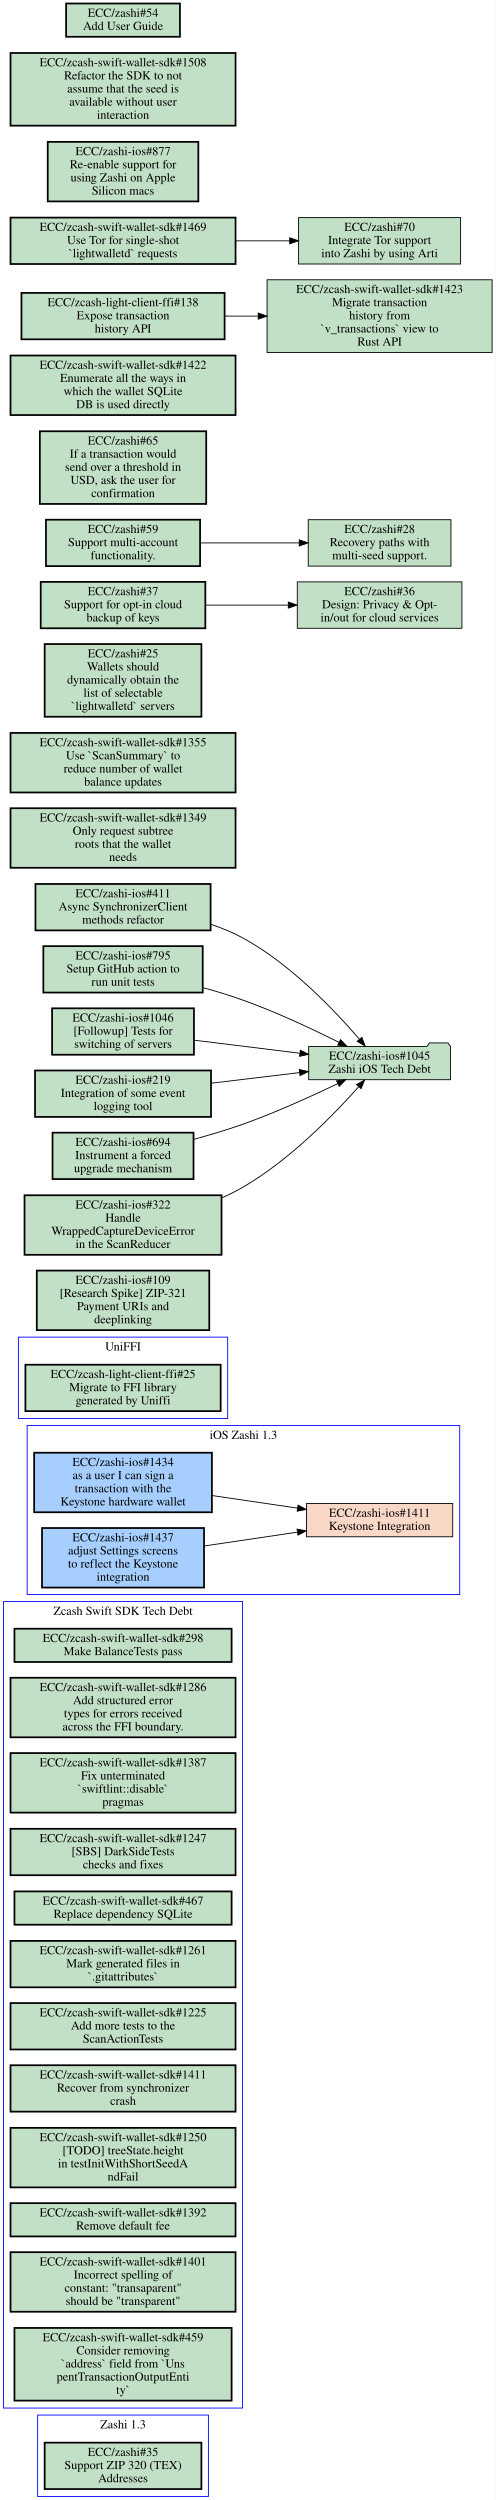
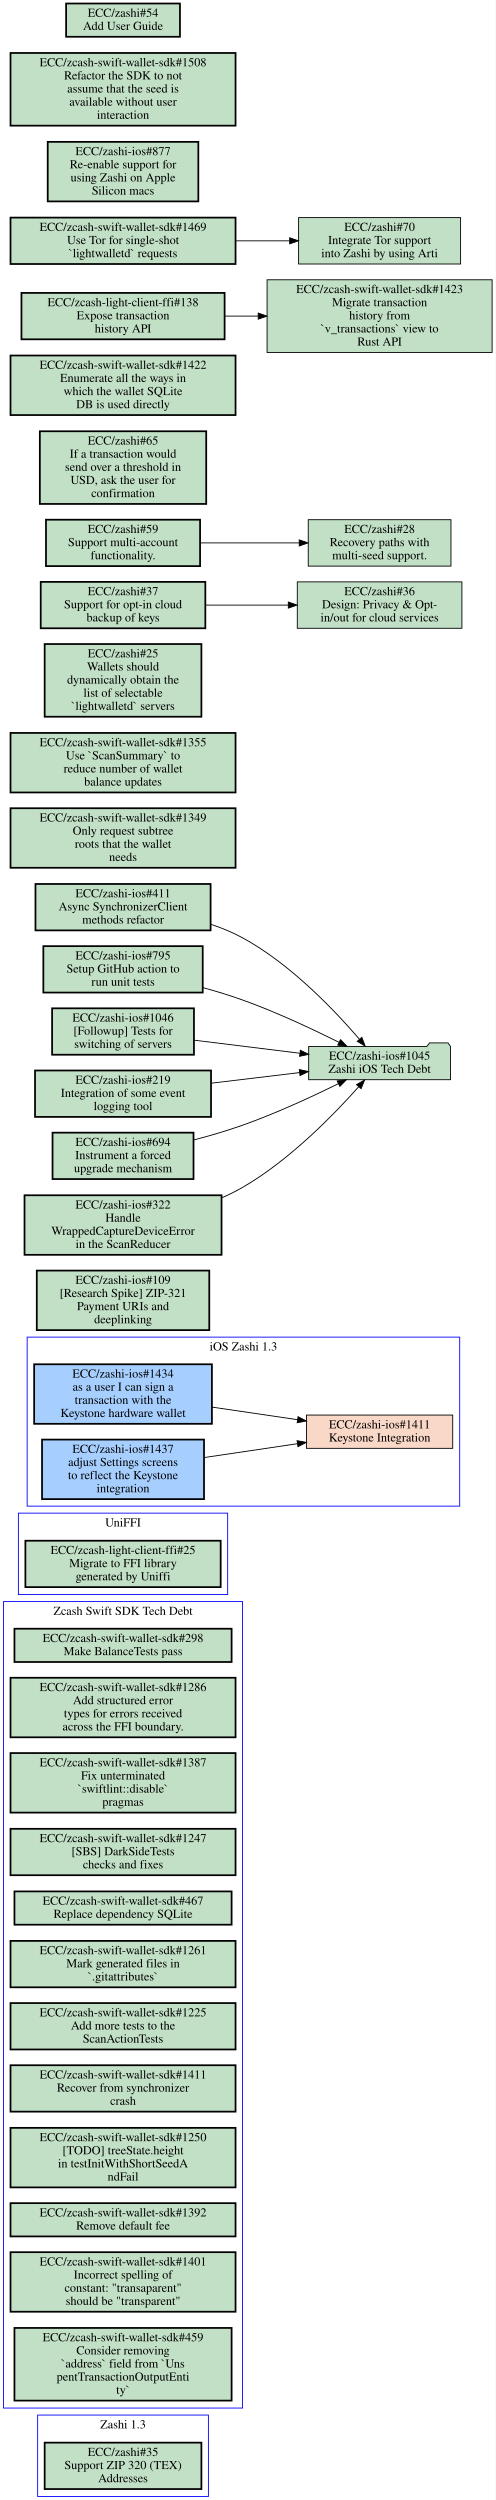
<svg xmlns="http://www.w3.org/2000/svg" xmlns:xlink="http://www.w3.org/1999/xlink" width="566pt" height="2855pt" viewBox="0.00 0.00 566.00 2855.00">
  <g id="graph0" class="graph" transform="scale(1 1) rotate(0) translate(4 2851)">
    <polygon fill="white" stroke="transparent" points="-4,4 -4,-2851 562,-2851 562,4 -4,4" />
    <g id="clust1" class="cluster">
-       <polygon fill="none" stroke="blue" points="27,-1030 27,-1223 521,-1223 521,-1030 27,-1030" />
-       <text text-anchor="middle" x="274" y="-1207.8" font-family="Times,serif" font-size="14.00">iOS Zashi 1.3</text>
+       <polygon fill="none" stroke="blue" points="39,0 39,-93 234,-93 234,0 39,0" />
+       <text text-anchor="middle" x="136.5" y="-77.8" font-family="Times,serif" font-size="14.00">Zashi 1.3</text>
    </g>
    <g id="clust2" class="cluster">
      <polygon fill="none" stroke="blue" points="0,-101 0,-1022 273,-1022 273,-101 0,-101" />
      <text text-anchor="middle" x="136.5" y="-1006.8" font-family="Times,serif" font-size="14.00">Zcash Swift SDK Tech Debt</text>
    </g>
    <g id="clust3" class="cluster">
-       <polygon fill="none" stroke="blue" points="17,-1231 17,-1324 256,-1324 256,-1231 17,-1231" />
-       <text text-anchor="middle" x="136.5" y="-1308.8" font-family="Times,serif" font-size="14.00">UniFFI</text>
+       <polygon fill="none" stroke="blue" points="27,-1131 27,-1324 521,-1324 521,-1131 27,-1131" />
+       <text text-anchor="middle" x="274" y="-1308.8" font-family="Times,serif" font-size="14.00">iOS Zashi 1.3</text>
    </g>
    <g id="clust4" class="cluster">
-       <polygon fill="none" stroke="blue" points="39,0 39,-93 234,-93 234,0 39,0" />
-       <text text-anchor="middle" x="136.5" y="-77.8" font-family="Times,serif" font-size="14.00">Zashi 1.3</text>
-     </g>
-     <g id="node1" class="node closed">
+       <polygon fill="none" stroke="blue" points="17,-1030 17,-1123 256,-1123 256,-1030 17,-1030" />
+       <text text-anchor="middle" x="136.5" y="-1107.8" font-family="Times,serif" font-size="14.00">UniFFI</text>
+     </g>
+     <g id="node1" class="node open">
      <g id="a_node1">
-         <a xlink:href="https://github.com/Electric-Coin-Company/zashi-ios/issues/1411" xlink:title="ECC/zashi-ios#1411&#10;Keystone Integration" target="_blank">
-           <polygon fill="#fad8c7" stroke="black" points="513,-1134 346,-1134 346,-1096 513,-1096 513,-1134" />
-           <text text-anchor="middle" x="429.5" y="-1118.8" font-family="Times,serif" font-size="14.00">ECC/zashi-ios#1411</text>
-           <text text-anchor="middle" x="429.5" y="-1103.8" font-family="Times,serif" font-size="14.00">Keystone Integration</text>
-         </a>
-       </g>
-     </g>
-     <g id="node2" class="node committed">
+         <a xlink:href="https://github.com/Electric-Coin-Company/zashi/issues/35" xlink:title="ECC/zashi#35&#10;Support ZIP 320 (TEX)&#10;Addresses" target="_blank">
+           <polygon fill="#c2e0c6" stroke="black" stroke-width="2" points="226,-61.5 47,-61.5 47,-8.5 226,-8.5 226,-61.5" />
+           <text text-anchor="middle" x="136.5" y="-46.3" font-family="Times,serif" font-size="14.00">ECC/zashi#35</text>
+           <text text-anchor="middle" x="136.5" y="-31.3" font-family="Times,serif" font-size="14.00">Support ZIP 320 (TEX)</text>
+           <text text-anchor="middle" x="136.5" y="-16.3" font-family="Times,serif" font-size="14.00">Addresses</text>
+         </a>
+       </g>
+     </g>
+     <g id="node2" class="node open">
      <g id="a_node2">
-         <a xlink:href="https://github.com/Electric-Coin-Company/zashi-ios/issues/1434" xlink:title="ECC/zashi-ios#1434&#10;as a user I can sign a&#10;transaction with the&#10;Keystone hardware wallet" target="_blank">
-           <polygon fill="#a6cfff" stroke="black" stroke-width="2" points="238,-1192 35,-1192 35,-1124 238,-1124 238,-1192" />
-           <text text-anchor="middle" x="136.5" y="-1176.8" font-family="Times,serif" font-size="14.00">ECC/zashi-ios#1434</text>
-           <text text-anchor="middle" x="136.5" y="-1161.8" font-family="Times,serif" font-size="14.00">as a user I can sign a</text>
-           <text text-anchor="middle" x="136.5" y="-1146.8" font-family="Times,serif" font-size="14.00">transaction with the</text>
-           <text text-anchor="middle" x="136.5" y="-1131.8" font-family="Times,serif" font-size="14.00">Keystone hardware wallet</text>
-         </a>
-       </g>
-     </g>
-     <g id="edge1" class="edge">
-       <path fill="none" stroke="black" d="M238.05,-1143.1C269.78,-1138.5 304.66,-1133.3 335.81,-1128.7" />
-       <polygon fill="black" stroke="black" points="336.41,-1132.15 345.78,-1127.2 335.37,-1125.23 336.41,-1132.15" />
-     </g>
-     <g id="node3" class="node committed">
-       <g id="a_node3">
-         <a xlink:href="https://github.com/Electric-Coin-Company/zashi-ios/issues/1437" xlink:title="ECC/zashi-ios#1437&#10;adjust Settings screens&#10;to reflect the Keystone&#10;integration" target="_blank">
-           <polygon fill="#a6cfff" stroke="black" stroke-width="2" points="229,-1106 44,-1106 44,-1038 229,-1038 229,-1106" />
-           <text text-anchor="middle" x="136.5" y="-1090.8" font-family="Times,serif" font-size="14.00">ECC/zashi-ios#1437</text>
-           <text text-anchor="middle" x="136.5" y="-1075.8" font-family="Times,serif" font-size="14.00">adjust Settings screens</text>
-           <text text-anchor="middle" x="136.5" y="-1060.8" font-family="Times,serif" font-size="14.00">to reflect the Keystone</text>
-           <text text-anchor="middle" x="136.5" y="-1045.8" font-family="Times,serif" font-size="14.00">integration</text>
-         </a>
-       </g>
-     </g>
-     <g id="edge2" class="edge">
-       <path fill="none" stroke="black" d="M229.17,-1085.5C263.14,-1090.6 301.66,-1096.3 335.72,-1101.3" />
-       <polygon fill="black" stroke="black" points="335.26,-1104.77 345.67,-1102.8 336.3,-1097.85 335.26,-1104.77" />
-     </g>
-     <g id="node4" class="node open">
-       <g id="a_node4">
        <a xlink:href="https://github.com/Electric-Coin-Company/zcash-swift-wallet-sdk/issues/298" xlink:title="ECC/zcash-swift-wallet-sdk#298&#10;Make BalanceTests pass" target="_blank">
          <polygon fill="#c2e0c6" stroke="black" stroke-width="2" points="260.5,-991 12.5,-991 12.5,-953 260.5,-953 260.5,-991" />
          <text text-anchor="middle" x="136.5" y="-975.8" font-family="Times,serif" font-size="14.00">ECC/zcash-swift-wallet-sdk#298</text>
          <text text-anchor="middle" x="136.5" y="-960.8" font-family="Times,serif" font-size="14.00">Make BalanceTests pass</text>
        </a>
      </g>
    </g>
-     <g id="node5" class="node open">
-       <g id="a_node5">
+     <g id="node3" class="node open">
+       <g id="a_node3">
        <a xlink:href="https://github.com/Electric-Coin-Company/zcash-swift-wallet-sdk/issues/1286" xlink:title="ECC/zcash-swift-wallet-sdk#1286&#10;Add structured error&#10;types for errors received&#10;across the FFI boundary." target="_blank">
          <polygon fill="#c2e0c6" stroke="black" stroke-width="2" points="265,-935 8,-935 8,-867 265,-867 265,-935" />
          <text text-anchor="middle" x="136.5" y="-919.8" font-family="Times,serif" font-size="14.00">ECC/zcash-swift-wallet-sdk#1286</text>
          <text text-anchor="middle" x="136.5" y="-904.8" font-family="Times,serif" font-size="14.00">Add structured error</text>
          <text text-anchor="middle" x="136.5" y="-889.8" font-family="Times,serif" font-size="14.00">types for errors received</text>
          <text text-anchor="middle" x="136.5" y="-874.8" font-family="Times,serif" font-size="14.00">across the FFI boundary.</text>
        </a>
      </g>
    </g>
-     <g id="node6" class="node open">
-       <g id="a_node6">
+     <g id="node4" class="node open">
+       <g id="a_node4">
        <a xlink:href="https://github.com/Electric-Coin-Company/zcash-swift-wallet-sdk/issues/1387" xlink:title="ECC/zcash-swift-wallet-sdk#1387&#10;Fix unterminated&#10;`swiftlint::disable`&#10;pragmas" target="_blank">
          <polygon fill="#c2e0c6" stroke="black" stroke-width="2" points="265,-849 8,-849 8,-781 265,-781 265,-849" />
          <text text-anchor="middle" x="136.5" y="-833.8" font-family="Times,serif" font-size="14.00">ECC/zcash-swift-wallet-sdk#1387</text>
          <text text-anchor="middle" x="136.5" y="-818.8" font-family="Times,serif" font-size="14.00">Fix unterminated</text>
          <text text-anchor="middle" x="136.5" y="-803.8" font-family="Times,serif" font-size="14.00">`swiftlint::disable`</text>
          <text text-anchor="middle" x="136.5" y="-788.8" font-family="Times,serif" font-size="14.00">pragmas</text>
        </a>
      </g>
    </g>
-     <g id="node7" class="node open">
-       <g id="a_node7">
+     <g id="node5" class="node open">
+       <g id="a_node5">
        <a xlink:href="https://github.com/Electric-Coin-Company/zcash-swift-wallet-sdk/issues/1247" xlink:title="ECC/zcash-swift-wallet-sdk#1247&#10;[SBS] DarkSideTests&#10;checks and fixes" target="_blank">
          <polygon fill="#c2e0c6" stroke="black" stroke-width="2" points="265,-762.5 8,-762.5 8,-709.5 265,-709.5 265,-762.5" />
          <text text-anchor="middle" x="136.5" y="-747.3" font-family="Times,serif" font-size="14.00">ECC/zcash-swift-wallet-sdk#1247</text>
          <text text-anchor="middle" x="136.5" y="-732.3" font-family="Times,serif" font-size="14.00">[SBS] DarkSideTests</text>
          <text text-anchor="middle" x="136.5" y="-717.3" font-family="Times,serif" font-size="14.00">checks and fixes</text>
        </a>
      </g>
    </g>
-     <g id="node8" class="node open">
-       <g id="a_node8">
+     <g id="node6" class="node open">
+       <g id="a_node6">
        <a xlink:href="https://github.com/Electric-Coin-Company/zcash-swift-wallet-sdk/issues/467" xlink:title="ECC/zcash-swift-wallet-sdk#467&#10;Replace dependency SQLite" target="_blank">
          <polygon fill="#c2e0c6" stroke="black" stroke-width="2" points="260.5,-691 12.5,-691 12.5,-653 260.5,-653 260.5,-691" />
          <text text-anchor="middle" x="136.5" y="-675.8" font-family="Times,serif" font-size="14.00">ECC/zcash-swift-wallet-sdk#467</text>
          <text text-anchor="middle" x="136.5" y="-660.8" font-family="Times,serif" font-size="14.00">Replace dependency SQLite</text>
        </a>
      </g>
    </g>
-     <g id="node9" class="node open">
-       <g id="a_node9">
+     <g id="node7" class="node open">
+       <g id="a_node7">
        <a xlink:href="https://github.com/Electric-Coin-Company/zcash-swift-wallet-sdk/issues/1261" xlink:title="ECC/zcash-swift-wallet-sdk#1261&#10;Mark generated files in&#10;`.gitattributes`" target="_blank">
          <polygon fill="#c2e0c6" stroke="black" stroke-width="2" points="265,-634.5 8,-634.5 8,-581.5 265,-581.5 265,-634.5" />
          <text text-anchor="middle" x="136.5" y="-619.3" font-family="Times,serif" font-size="14.00">ECC/zcash-swift-wallet-sdk#1261</text>
          <text text-anchor="middle" x="136.5" y="-604.3" font-family="Times,serif" font-size="14.00">Mark generated files in</text>
          <text text-anchor="middle" x="136.5" y="-589.3" font-family="Times,serif" font-size="14.00">`.gitattributes`</text>
        </a>
      </g>
    </g>
-     <g id="node10" class="node open">
-       <g id="a_node10">
+     <g id="node8" class="node open">
+       <g id="a_node8">
        <a xlink:href="https://github.com/Electric-Coin-Company/zcash-swift-wallet-sdk/issues/1225" xlink:title="ECC/zcash-swift-wallet-sdk#1225&#10;Add more tests to the&#10;ScanActionTests" target="_blank">
          <polygon fill="#c2e0c6" stroke="black" stroke-width="2" points="265,-563.5 8,-563.5 8,-510.5 265,-510.5 265,-563.5" />
          <text text-anchor="middle" x="136.5" y="-548.3" font-family="Times,serif" font-size="14.00">ECC/zcash-swift-wallet-sdk#1225</text>
          <text text-anchor="middle" x="136.5" y="-533.3" font-family="Times,serif" font-size="14.00">Add more tests to the</text>
          <text text-anchor="middle" x="136.5" y="-518.3" font-family="Times,serif" font-size="14.00">ScanActionTests</text>
        </a>
      </g>
    </g>
-     <g id="node11" class="node open">
-       <g id="a_node11">
+     <g id="node9" class="node open">
+       <g id="a_node9">
        <a xlink:href="https://github.com/Electric-Coin-Company/zcash-swift-wallet-sdk/issues/1411" xlink:title="ECC/zcash-swift-wallet-sdk#1411&#10;Recover from synchronizer&#10;crash" target="_blank">
          <polygon fill="#c2e0c6" stroke="black" stroke-width="2" points="265,-492.5 8,-492.5 8,-439.5 265,-439.5 265,-492.5" />
          <text text-anchor="middle" x="136.5" y="-477.3" font-family="Times,serif" font-size="14.00">ECC/zcash-swift-wallet-sdk#1411</text>
          <text text-anchor="middle" x="136.5" y="-462.3" font-family="Times,serif" font-size="14.00">Recover from synchronizer</text>
          <text text-anchor="middle" x="136.5" y="-447.3" font-family="Times,serif" font-size="14.00">crash</text>
        </a>
      </g>
    </g>
-     <g id="node12" class="node open">
-       <g id="a_node12">
+     <g id="node10" class="node open">
+       <g id="a_node10">
        <a xlink:href="https://github.com/Electric-Coin-Company/zcash-swift-wallet-sdk/issues/1250" xlink:title="ECC/zcash-swift-wallet-sdk#1250&#10;[TODO] treeState.height&#10;in testInitWithShortSeedA&#10;ndFail" target="_blank">
          <polygon fill="#c2e0c6" stroke="black" stroke-width="2" points="265,-421 8,-421 8,-353 265,-353 265,-421" />
          <text text-anchor="middle" x="136.5" y="-405.8" font-family="Times,serif" font-size="14.00">ECC/zcash-swift-wallet-sdk#1250</text>
          <text text-anchor="middle" x="136.5" y="-390.8" font-family="Times,serif" font-size="14.00">[TODO] treeState.height</text>
          <text text-anchor="middle" x="136.5" y="-375.8" font-family="Times,serif" font-size="14.00">in testInitWithShortSeedA</text>
          <text text-anchor="middle" x="136.5" y="-360.8" font-family="Times,serif" font-size="14.00">ndFail</text>
        </a>
      </g>
    </g>
-     <g id="node13" class="node open">
-       <g id="a_node13">
+     <g id="node11" class="node open">
+       <g id="a_node11">
        <a xlink:href="https://github.com/Electric-Coin-Company/zcash-swift-wallet-sdk/issues/1392" xlink:title="ECC/zcash-swift-wallet-sdk#1392&#10;Remove default fee" target="_blank">
          <polygon fill="#c2e0c6" stroke="black" stroke-width="2" points="265,-335 8,-335 8,-297 265,-297 265,-335" />
          <text text-anchor="middle" x="136.5" y="-319.8" font-family="Times,serif" font-size="14.00">ECC/zcash-swift-wallet-sdk#1392</text>
          <text text-anchor="middle" x="136.5" y="-304.8" font-family="Times,serif" font-size="14.00">Remove default fee</text>
        </a>
      </g>
    </g>
-     <g id="node14" class="node open">
-       <g id="a_node14">
+     <g id="node12" class="node open">
+       <g id="a_node12">
        <a xlink:href="https://github.com/Electric-Coin-Company/zcash-swift-wallet-sdk/issues/1401" xlink:title="ECC/zcash-swift-wallet-sdk#1401&#10;Incorrect spelling of&#10;constant: &quot;transaparent&quot;&#10;should be &quot;transparent&quot;" target="_blank">
          <polygon fill="#c2e0c6" stroke="black" stroke-width="2" points="265,-279 8,-279 8,-211 265,-211 265,-279" />
          <text text-anchor="middle" x="136.5" y="-263.8" font-family="Times,serif" font-size="14.00">ECC/zcash-swift-wallet-sdk#1401</text>
          <text text-anchor="middle" x="136.5" y="-248.8" font-family="Times,serif" font-size="14.00">Incorrect spelling of</text>
          <text text-anchor="middle" x="136.5" y="-233.8" font-family="Times,serif" font-size="14.00">constant: "transaparent"</text>
          <text text-anchor="middle" x="136.5" y="-218.8" font-family="Times,serif" font-size="14.00">should be "transparent"</text>
        </a>
      </g>
    </g>
-     <g id="node15" class="node open">
-       <g id="a_node15">
+     <g id="node13" class="node open">
+       <g id="a_node13">
        <a xlink:href="https://github.com/Electric-Coin-Company/zcash-swift-wallet-sdk/issues/459" xlink:title="ECC/zcash-swift-wallet-sdk#459&#10;Consider removing&#10;`address` field from `Uns&#10;pentTransactionOutputEnti&#10;ty`" target="_blank">
          <polygon fill="#c2e0c6" stroke="black" stroke-width="2" points="260.5,-192.5 12.5,-192.5 12.5,-109.5 260.5,-109.5 260.5,-192.5" />
          <text text-anchor="middle" x="136.5" y="-177.3" font-family="Times,serif" font-size="14.00">ECC/zcash-swift-wallet-sdk#459</text>
          <text text-anchor="middle" x="136.5" y="-162.3" font-family="Times,serif" font-size="14.00">Consider removing</text>
          <text text-anchor="middle" x="136.5" y="-147.3" font-family="Times,serif" font-size="14.00">`address` field from `Uns</text>
          <text text-anchor="middle" x="136.5" y="-132.3" font-family="Times,serif" font-size="14.00">pentTransactionOutputEnti</text>
          <text text-anchor="middle" x="136.5" y="-117.3" font-family="Times,serif" font-size="14.00">ty`</text>
        </a>
      </g>
    </g>
-     <g id="node16" class="node open">
+     <g id="node14" class="node closed">
+       <g id="a_node14">
+         <a xlink:href="https://github.com/Electric-Coin-Company/zashi-ios/issues/1411" xlink:title="ECC/zashi-ios#1411&#10;Keystone Integration" target="_blank">
+           <polygon fill="#fad8c7" stroke="black" points="513,-1235 346,-1235 346,-1197 513,-1197 513,-1235" />
+           <text text-anchor="middle" x="429.5" y="-1219.8" font-family="Times,serif" font-size="14.00">ECC/zashi-ios#1411</text>
+           <text text-anchor="middle" x="429.5" y="-1204.8" font-family="Times,serif" font-size="14.00">Keystone Integration</text>
+         </a>
+       </g>
+     </g>
+     <g id="node15" class="node committed">
+       <g id="a_node15">
+         <a xlink:href="https://github.com/Electric-Coin-Company/zashi-ios/issues/1434" xlink:title="ECC/zashi-ios#1434&#10;as a user I can sign a&#10;transaction with the&#10;Keystone hardware wallet" target="_blank">
+           <polygon fill="#a6cfff" stroke="black" stroke-width="2" points="238,-1293 35,-1293 35,-1225 238,-1225 238,-1293" />
+           <text text-anchor="middle" x="136.5" y="-1277.8" font-family="Times,serif" font-size="14.00">ECC/zashi-ios#1434</text>
+           <text text-anchor="middle" x="136.5" y="-1262.8" font-family="Times,serif" font-size="14.00">as a user I can sign a</text>
+           <text text-anchor="middle" x="136.5" y="-1247.8" font-family="Times,serif" font-size="14.00">transaction with the</text>
+           <text text-anchor="middle" x="136.5" y="-1232.8" font-family="Times,serif" font-size="14.00">Keystone hardware wallet</text>
+         </a>
+       </g>
+     </g>
+     <g id="edge1" class="edge">
+       <path fill="none" stroke="black" d="M238.05,-1244.1C269.78,-1239.5 304.66,-1234.3 335.81,-1229.7" />
+       <polygon fill="black" stroke="black" points="336.41,-1233.15 345.78,-1228.2 335.37,-1226.23 336.41,-1233.15" />
+     </g>
+     <g id="node16" class="node committed">
      <g id="a_node16">
-         <a xlink:href="https://github.com/Electric-Coin-Company/zcash-light-client-ffi/issues/25" xlink:title="ECC/zcash-light-client-ffi#25&#10;Migrate to FFI library&#10;generated by Uniffi" target="_blank">
-           <polygon fill="#c2e0c6" stroke="black" stroke-width="2" points="248,-1292.5 25,-1292.5 25,-1239.5 248,-1239.5 248,-1292.5" />
-           <text text-anchor="middle" x="136.5" y="-1277.3" font-family="Times,serif" font-size="14.00">ECC/zcash-light-client-ffi#25</text>
-           <text text-anchor="middle" x="136.5" y="-1262.3" font-family="Times,serif" font-size="14.00">Migrate to FFI library</text>
-           <text text-anchor="middle" x="136.5" y="-1247.3" font-family="Times,serif" font-size="14.00">generated by Uniffi</text>
-         </a>
-       </g>
+         <a xlink:href="https://github.com/Electric-Coin-Company/zashi-ios/issues/1437" xlink:title="ECC/zashi-ios#1437&#10;adjust Settings screens&#10;to reflect the Keystone&#10;integration" target="_blank">
+           <polygon fill="#a6cfff" stroke="black" stroke-width="2" points="229,-1207 44,-1207 44,-1139 229,-1139 229,-1207" />
+           <text text-anchor="middle" x="136.5" y="-1191.8" font-family="Times,serif" font-size="14.00">ECC/zashi-ios#1437</text>
+           <text text-anchor="middle" x="136.5" y="-1176.8" font-family="Times,serif" font-size="14.00">adjust Settings screens</text>
+           <text text-anchor="middle" x="136.5" y="-1161.8" font-family="Times,serif" font-size="14.00">to reflect the Keystone</text>
+           <text text-anchor="middle" x="136.5" y="-1146.8" font-family="Times,serif" font-size="14.00">integration</text>
+         </a>
+       </g>
+     </g>
+     <g id="edge2" class="edge">
+       <path fill="none" stroke="black" d="M229.17,-1186.5C263.14,-1191.6 301.66,-1197.3 335.72,-1202.3" />
+       <polygon fill="black" stroke="black" points="335.26,-1205.77 345.67,-1203.8 336.3,-1198.85 335.26,-1205.77" />
    </g>
    <g id="node17" class="node open">
      <g id="a_node17">
-         <a xlink:href="https://github.com/Electric-Coin-Company/zashi/issues/35" xlink:title="ECC/zashi#35&#10;Support ZIP 320 (TEX)&#10;Addresses" target="_blank">
-           <polygon fill="#c2e0c6" stroke="black" stroke-width="2" points="226,-61.5 47,-61.5 47,-8.5 226,-8.5 226,-61.5" />
-           <text text-anchor="middle" x="136.5" y="-46.3" font-family="Times,serif" font-size="14.00">ECC/zashi#35</text>
-           <text text-anchor="middle" x="136.5" y="-31.3" font-family="Times,serif" font-size="14.00">Support ZIP 320 (TEX)</text>
-           <text text-anchor="middle" x="136.5" y="-16.3" font-family="Times,serif" font-size="14.00">Addresses</text>
+         <a xlink:href="https://github.com/Electric-Coin-Company/zcash-light-client-ffi/issues/25" xlink:title="ECC/zcash-light-client-ffi#25&#10;Migrate to FFI library&#10;generated by Uniffi" target="_blank">
+           <polygon fill="#c2e0c6" stroke="black" stroke-width="2" points="248,-1091.5 25,-1091.5 25,-1038.5 248,-1038.5 248,-1091.5" />
+           <text text-anchor="middle" x="136.5" y="-1076.3" font-family="Times,serif" font-size="14.00">ECC/zcash-light-client-ffi#25</text>
+           <text text-anchor="middle" x="136.5" y="-1061.3" font-family="Times,serif" font-size="14.00">Migrate to FFI library</text>
+           <text text-anchor="middle" x="136.5" y="-1046.3" font-family="Times,serif" font-size="14.00">generated by Uniffi</text>
        </a>
      </g>
    </g>
    <g id="node18" class="node open">
      <g id="a_node18">
        <a xlink:href="https://github.com/Electric-Coin-Company/zashi-ios/issues/109" xlink:title="ECC/zashi-ios#109&#10;[Research Spike] ZIP-321&#10;Payment URIs and&#10;deeplinking" target="_blank">
          <polygon fill="#c2e0c6" stroke="black" stroke-width="2" points="235,-1400 38,-1400 38,-1332 235,-1332 235,-1400" />
          <text text-anchor="middle" x="136.5" y="-1384.8" font-family="Times,serif" font-size="14.00">ECC/zashi-ios#109</text>
          <text text-anchor="middle" x="136.5" y="-1369.8" font-family="Times,serif" font-size="14.00">[Research Spike] ZIP-321</text>
          <text text-anchor="middle" x="136.5" y="-1354.8" font-family="Times,serif" font-size="14.00">Payment URIs and</text>
          <text text-anchor="middle" x="136.5" y="-1339.8" font-family="Times,serif" font-size="14.00">deeplinking</text>
        </a>
      </g>
    </g>
    <g id="node19" class="node open">
      <g id="a_node19">
        <a xlink:href="https://github.com/Electric-Coin-Company/zashi-ios/issues/411" xlink:title="ECC/zashi-ios#411&#10;Async SynchronizerClient&#10;methods refactor" target="_blank">
          <polygon fill="#c2e0c6" stroke="black" stroke-width="2" points="236.5,-1841.5 36.5,-1841.5 36.5,-1788.5 236.5,-1788.5 236.5,-1841.5" />
          <text text-anchor="middle" x="136.5" y="-1826.3" font-family="Times,serif" font-size="14.00">ECC/zashi-ios#411</text>
          <text text-anchor="middle" x="136.5" y="-1811.3" font-family="Times,serif" font-size="14.00">Async SynchronizerClient</text>
          <text text-anchor="middle" x="136.5" y="-1796.3" font-family="Times,serif" font-size="14.00">methods refactor</text>
        </a>
      </g>
    </g>
    <g id="node20" class="node open">
      <g id="a_node20">
        <a xlink:href="https://github.com/Electric-Coin-Company/zashi-ios/issues/1045" xlink:title="ECC/zashi-ios#1045&#10;Zashi iOS Tech Debt" target="_blank">
          <polygon fill="#c2e0c6" stroke="black" points="510.5,-1656 507.5,-1660 486.5,-1660 483.5,-1656 348.5,-1656 348.5,-1618 510.5,-1618 510.5,-1656" />
          <text text-anchor="middle" x="429.5" y="-1640.8" font-family="Times,serif" font-size="14.00">ECC/zashi-ios#1045</text>
          <text text-anchor="middle" x="429.5" y="-1625.8" font-family="Times,serif" font-size="14.00">Zashi iOS Tech Debt</text>
        </a>
      </g>
    </g>
    <g id="edge3" class="edge">
      <path fill="none" stroke="black" d="M236.64,-1795.5C249.25,-1791.3 261.69,-1786.2 273,-1780 327.95,-1750.1 378.7,-1696.6 406.46,-1664.2" />
      <polygon fill="black" stroke="black" points="409.26,-1666.31 413.01,-1656.4 403.9,-1661.81 409.26,-1666.31" />
    </g>
    <g id="node21" class="node open">
      <g id="a_node21">
        <a xlink:href="https://github.com/Electric-Coin-Company/zashi-ios/issues/795" xlink:title="ECC/zashi-ios#795&#10;Setup GitHub action to&#10;run unit tests" target="_blank">
          <polygon fill="#c2e0c6" stroke="black" stroke-width="2" points="227.5,-1770.5 45.5,-1770.5 45.5,-1717.5 227.5,-1717.5 227.5,-1770.5" />
          <text text-anchor="middle" x="136.5" y="-1755.3" font-family="Times,serif" font-size="14.00">ECC/zashi-ios#795</text>
          <text text-anchor="middle" x="136.5" y="-1740.3" font-family="Times,serif" font-size="14.00">Setup GitHub action to</text>
          <text text-anchor="middle" x="136.5" y="-1725.3" font-family="Times,serif" font-size="14.00">run unit tests</text>
        </a>
      </g>
    </g>
    <g id="edge4" class="edge">
      <path fill="none" stroke="black" d="M227.84,-1723.1C243.06,-1718.9 258.59,-1714.2 273,-1709 311.08,-1695.4 352.57,-1675.9 383.1,-1660.7" />
      <polygon fill="black" stroke="black" points="384.86,-1663.73 392.21,-1656.1 381.71,-1657.48 384.86,-1663.73" />
    </g>
    <g id="node22" class="node open">
      <g id="a_node22">
        <a xlink:href="https://github.com/Electric-Coin-Company/zcash-swift-wallet-sdk/issues/1349" xlink:title="ECC/zcash-swift-wallet-sdk#1349&#10;Only request subtree&#10;roots that the wallet&#10;needs" target="_blank">
          <polygon fill="#c2e0c6" stroke="black" stroke-width="2" points="265,-1928 8,-1928 8,-1860 265,-1860 265,-1928" />
          <text text-anchor="middle" x="136.5" y="-1912.8" font-family="Times,serif" font-size="14.00">ECC/zcash-swift-wallet-sdk#1349</text>
          <text text-anchor="middle" x="136.5" y="-1897.8" font-family="Times,serif" font-size="14.00">Only request subtree</text>
          <text text-anchor="middle" x="136.5" y="-1882.8" font-family="Times,serif" font-size="14.00">roots that the wallet</text>
          <text text-anchor="middle" x="136.5" y="-1867.8" font-family="Times,serif" font-size="14.00">needs</text>
        </a>
      </g>
    </g>
    <g id="node23" class="node open">
      <g id="a_node23">
        <a xlink:href="https://github.com/Electric-Coin-Company/zcash-swift-wallet-sdk/issues/1355" xlink:title="ECC/zcash-swift-wallet-sdk#1355&#10;Use `ScanSummary` to&#10;reduce number of wallet&#10;balance updates" target="_blank">
          <polygon fill="#c2e0c6" stroke="black" stroke-width="2" points="265,-2014 8,-2014 8,-1946 265,-1946 265,-2014" />
          <text text-anchor="middle" x="136.5" y="-1998.8" font-family="Times,serif" font-size="14.00">ECC/zcash-swift-wallet-sdk#1355</text>
          <text text-anchor="middle" x="136.5" y="-1983.8" font-family="Times,serif" font-size="14.00">Use `ScanSummary` to</text>
          <text text-anchor="middle" x="136.5" y="-1968.8" font-family="Times,serif" font-size="14.00">reduce number of wallet</text>
          <text text-anchor="middle" x="136.5" y="-1953.8" font-family="Times,serif" font-size="14.00">balance updates</text>
        </a>
      </g>
    </g>
    <g id="node24" class="node open">
      <g id="a_node24">
        <a xlink:href="https://github.com/Electric-Coin-Company/zashi-ios/issues/1046" xlink:title="ECC/zashi-ios#1046&#10;[Followup] Tests for&#10;switching of servers" target="_blank">
          <polygon fill="#c2e0c6" stroke="black" stroke-width="2" points="217.5,-1699.5 55.5,-1699.5 55.5,-1646.5 217.5,-1646.5 217.5,-1699.5" />
          <text text-anchor="middle" x="136.5" y="-1684.3" font-family="Times,serif" font-size="14.00">ECC/zashi-ios#1046</text>
          <text text-anchor="middle" x="136.5" y="-1669.3" font-family="Times,serif" font-size="14.00">[Followup] Tests for</text>
          <text text-anchor="middle" x="136.5" y="-1654.3" font-family="Times,serif" font-size="14.00">switching of servers</text>
        </a>
      </g>
    </g>
    <g id="edge5" class="edge">
      <path fill="none" stroke="black" d="M217.79,-1663.1C255.16,-1658.4 299.77,-1652.9 338.3,-1648.2" />
      <polygon fill="black" stroke="black" points="338.99,-1651.64 348.47,-1646.9 338.11,-1644.7 338.99,-1651.64" />
    </g>
    <g id="node25" class="node open">
      <g id="a_node25">
        <a xlink:href="https://github.com/Electric-Coin-Company/zashi/issues/25" xlink:title="ECC/zashi#25&#10;Wallets should&#10;dynamically obtain the&#10;list of selectable&#10;`lightwalletd` servers" target="_blank">
          <polygon fill="#c2e0c6" stroke="black" stroke-width="2" points="226,-2115.5 47,-2115.5 47,-2032.5 226,-2032.5 226,-2115.5" />
          <text text-anchor="middle" x="136.5" y="-2100.3" font-family="Times,serif" font-size="14.00">ECC/zashi#25</text>
          <text text-anchor="middle" x="136.5" y="-2085.3" font-family="Times,serif" font-size="14.00">Wallets should</text>
          <text text-anchor="middle" x="136.5" y="-2070.3" font-family="Times,serif" font-size="14.00">dynamically obtain the</text>
          <text text-anchor="middle" x="136.5" y="-2055.3" font-family="Times,serif" font-size="14.00">list of selectable</text>
          <text text-anchor="middle" x="136.5" y="-2040.3" font-family="Times,serif" font-size="14.00">`lightwalletd` servers</text>
        </a>
      </g>
    </g>
    <g id="node26" class="node open">
      <g id="a_node26">
        <a xlink:href="https://github.com/Electric-Coin-Company/zashi/issues/37" xlink:title="ECC/zashi#37&#10;Support for opt-in cloud&#10;backup of keys" target="_blank">
          <polygon fill="#c2e0c6" stroke="black" stroke-width="2" points="230.5,-2186.5 42.5,-2186.5 42.5,-2133.5 230.5,-2133.5 230.5,-2186.5" />
          <text text-anchor="middle" x="136.5" y="-2171.3" font-family="Times,serif" font-size="14.00">ECC/zashi#37</text>
          <text text-anchor="middle" x="136.5" y="-2156.3" font-family="Times,serif" font-size="14.00">Support for opt-in cloud</text>
          <text text-anchor="middle" x="136.5" y="-2141.3" font-family="Times,serif" font-size="14.00">backup of keys</text>
        </a>
      </g>
    </g>
    <g id="node27" class="node open">
      <g id="a_node27">
        <a xlink:href="https://github.com/Electric-Coin-Company/zashi/issues/36" xlink:title="ECC/zashi#36&#10;Design: Privacy &amp; Opt-&#10;in/out for cloud services" target="_blank">
          <polygon fill="#c2e0c6" stroke="black" points="523.5,-2186.5 335.5,-2186.5 335.5,-2133.5 523.5,-2133.5 523.5,-2186.5" />
          <text text-anchor="middle" x="429.5" y="-2171.3" font-family="Times,serif" font-size="14.00">ECC/zashi#36</text>
          <text text-anchor="middle" x="429.5" y="-2156.3" font-family="Times,serif" font-size="14.00">Design: Privacy &amp; Opt-</text>
          <text text-anchor="middle" x="429.5" y="-2141.3" font-family="Times,serif" font-size="14.00">in/out for cloud services</text>
        </a>
      </g>
    </g>
    <g id="edge6" class="edge">
      <path fill="none" stroke="black" d="M230.77,-2160C260.8,-2160 294.24,-2160 324.95,-2160" />
      <polygon fill="black" stroke="black" points="325.25,-2163.5 335.25,-2160 325.25,-2156.5 325.25,-2163.5" />
    </g>
    <g id="node28" class="node open">
      <g id="a_node28">
        <a xlink:href="https://github.com/Electric-Coin-Company/zashi-ios/issues/219" xlink:title="ECC/zashi-ios#219&#10;Integration of some event&#10;logging tool" target="_blank">
          <polygon fill="#c2e0c6" stroke="black" stroke-width="2" points="237,-1628.5 36,-1628.5 36,-1575.5 237,-1575.5 237,-1628.5" />
          <text text-anchor="middle" x="136.5" y="-1613.3" font-family="Times,serif" font-size="14.00">ECC/zashi-ios#219</text>
          <text text-anchor="middle" x="136.5" y="-1598.3" font-family="Times,serif" font-size="14.00">Integration of some event</text>
          <text text-anchor="middle" x="136.5" y="-1583.3" font-family="Times,serif" font-size="14.00">logging tool</text>
        </a>
      </g>
    </g>
    <g id="edge7" class="edge">
      <path fill="none" stroke="black" d="M237.24,-1614C269.9,-1617.9 305.99,-1622.3 337.93,-1626.1" />
      <polygon fill="black" stroke="black" points="337.81,-1629.61 348.15,-1627.3 338.63,-1622.66 337.81,-1629.61" />
    </g>
    <g id="node29" class="node open">
      <g id="a_node29">
        <a xlink:href="https://github.com/Electric-Coin-Company/zashi-ios/issues/694" xlink:title="ECC/zashi-ios#694&#10;Instrument a forced&#10;upgrade mechanism" target="_blank">
          <polygon fill="#c2e0c6" stroke="black" stroke-width="2" points="217,-1557.5 56,-1557.5 56,-1504.5 217,-1504.5 217,-1557.5" />
          <text text-anchor="middle" x="136.5" y="-1542.3" font-family="Times,serif" font-size="14.00">ECC/zashi-ios#694</text>
          <text text-anchor="middle" x="136.5" y="-1527.3" font-family="Times,serif" font-size="14.00">Instrument a forced</text>
          <text text-anchor="middle" x="136.5" y="-1512.3" font-family="Times,serif" font-size="14.00">upgrade mechanism</text>
        </a>
      </g>
    </g>
    <g id="edge8" class="edge">
-       <path fill="none" stroke="black" d="M217.34,-1549.9C235.79,-1554.9 255.22,-1560.7 273,-1567 310.42,-1580.3 351.31,-1598.9 381.77,-1613.5" />
-       <polygon fill="black" stroke="black" points="380.35,-1616.7 390.87,-1618 383.46,-1610.43 380.35,-1616.7" />
+       <path fill="none" stroke="black" d="M217.02,-1549.1C235.58,-1553.9 255.14,-1559.7 273,-1566 310.77,-1579.4 351.96,-1598.4 382.45,-1613.4" />
+       <polygon fill="black" stroke="black" points="381.04,-1616.61 391.56,-1617.9 384.14,-1610.33 381.04,-1616.61" />
    </g>
    <g id="node30" class="node open">
      <g id="a_node30">
        <a xlink:href="https://github.com/Electric-Coin-Company/zashi-ios/issues/322" xlink:title="ECC/zashi-ios#322&#10;Handle&#10;WrappedCaptureDeviceError&#10;in the ScanReducer" target="_blank">
          <polygon fill="#c2e0c6" stroke="black" stroke-width="2" points="249,-1486 24,-1486 24,-1418 249,-1418 249,-1486" />
          <text text-anchor="middle" x="136.5" y="-1470.8" font-family="Times,serif" font-size="14.00">ECC/zashi-ios#322</text>
          <text text-anchor="middle" x="136.5" y="-1455.8" font-family="Times,serif" font-size="14.00">Handle</text>
          <text text-anchor="middle" x="136.5" y="-1440.8" font-family="Times,serif" font-size="14.00">WrappedCaptureDeviceError</text>
          <text text-anchor="middle" x="136.5" y="-1425.8" font-family="Times,serif" font-size="14.00">in the ScanReducer</text>
        </a>
      </g>
    </g>
    <g id="edge9" class="edge">
      <path fill="none" stroke="black" d="M249.02,-1483C257.32,-1486.6 265.41,-1490.6 273,-1495 326.7,-1526 377.51,-1578.3 405.68,-1610" />
      <polygon fill="black" stroke="black" points="403.12,-1612.39 412.34,-1617.6 408.38,-1607.77 403.12,-1612.39" />
    </g>
    <g id="node31" class="node open">
      <g id="a_node31">
        <a xlink:href="https://github.com/Electric-Coin-Company/zashi/issues/59" xlink:title="ECC/zashi#59&#10;Support multi-account&#10;functionality." target="_blank">
          <polygon fill="#c2e0c6" stroke="black" stroke-width="2" points="224.5,-2257.5 48.5,-2257.5 48.5,-2204.5 224.5,-2204.5 224.5,-2257.5" />
          <text text-anchor="middle" x="136.5" y="-2242.3" font-family="Times,serif" font-size="14.00">ECC/zashi#59</text>
          <text text-anchor="middle" x="136.5" y="-2227.3" font-family="Times,serif" font-size="14.00">Support multi-account</text>
          <text text-anchor="middle" x="136.5" y="-2212.3" font-family="Times,serif" font-size="14.00">functionality.</text>
        </a>
      </g>
    </g>
    <g id="node32" class="node open">
      <g id="a_node32">
        <a xlink:href="https://github.com/Electric-Coin-Company/zashi/issues/28" xlink:title="ECC/zashi#28&#10;Recovery paths with&#10;multi-seed support." target="_blank">
          <polygon fill="#c2e0c6" stroke="black" points="511,-2257.5 348,-2257.5 348,-2204.5 511,-2204.5 511,-2257.5" />
          <text text-anchor="middle" x="429.5" y="-2242.3" font-family="Times,serif" font-size="14.00">ECC/zashi#28</text>
          <text text-anchor="middle" x="429.5" y="-2227.3" font-family="Times,serif" font-size="14.00">Recovery paths with</text>
          <text text-anchor="middle" x="429.5" y="-2212.3" font-family="Times,serif" font-size="14.00">multi-seed support.</text>
        </a>
      </g>
    </g>
    <g id="edge10" class="edge">
      <path fill="none" stroke="black" d="M224.81,-2231C260.46,-2231 301.7,-2231 337.71,-2231" />
      <polygon fill="black" stroke="black" points="337.72,-2234.5 347.72,-2231 337.72,-2227.5 337.72,-2234.5" />
    </g>
    <g id="node33" class="node open">
      <g id="a_node33">
        <a xlink:href="https://github.com/Electric-Coin-Company/zashi/issues/65" xlink:title="ECC/zashi#65&#10;If a transaction would&#10;send over a threshold in&#10;USD, ask the user for&#10;confirmation" target="_blank">
          <polygon fill="#c2e0c6" stroke="black" stroke-width="2" points="231.5,-2358.5 41.5,-2358.5 41.5,-2275.5 231.5,-2275.5 231.5,-2358.5" />
          <text text-anchor="middle" x="136.5" y="-2343.3" font-family="Times,serif" font-size="14.00">ECC/zashi#65</text>
          <text text-anchor="middle" x="136.5" y="-2328.3" font-family="Times,serif" font-size="14.00">If a transaction would</text>
          <text text-anchor="middle" x="136.5" y="-2313.3" font-family="Times,serif" font-size="14.00">send over a threshold in</text>
          <text text-anchor="middle" x="136.5" y="-2298.3" font-family="Times,serif" font-size="14.00">USD, ask the user for</text>
          <text text-anchor="middle" x="136.5" y="-2283.3" font-family="Times,serif" font-size="14.00">confirmation</text>
        </a>
      </g>
    </g>
    <g id="node34" class="node open">
      <g id="a_node34">
        <a xlink:href="https://github.com/Electric-Coin-Company/zcash-swift-wallet-sdk/issues/1422" xlink:title="ECC/zcash-swift-wallet-sdk#1422&#10;Enumerate all the ways in&#10;which the wallet SQLite&#10;DB is used directly" target="_blank">
          <polygon fill="#c2e0c6" stroke="black" stroke-width="2" points="265,-2445 8,-2445 8,-2377 265,-2377 265,-2445" />
          <text text-anchor="middle" x="136.5" y="-2429.8" font-family="Times,serif" font-size="14.00">ECC/zcash-swift-wallet-sdk#1422</text>
          <text text-anchor="middle" x="136.5" y="-2414.8" font-family="Times,serif" font-size="14.00">Enumerate all the ways in</text>
          <text text-anchor="middle" x="136.5" y="-2399.8" font-family="Times,serif" font-size="14.00">which the wallet SQLite</text>
          <text text-anchor="middle" x="136.5" y="-2384.8" font-family="Times,serif" font-size="14.00">DB is used directly</text>
        </a>
      </g>
    </g>
    <g id="node35" class="node open">
      <g id="a_node35">
        <a xlink:href="https://github.com/Electric-Coin-Company/zcash-light-client-ffi/issues/138" xlink:title="ECC/zcash-light-client-ffi#138&#10;Expose transaction&#10;history API" target="_blank">
          <polygon fill="#c2e0c6" stroke="black" stroke-width="2" points="252.5,-2516.5 20.5,-2516.5 20.5,-2463.5 252.5,-2463.5 252.5,-2516.5" />
          <text text-anchor="middle" x="136.5" y="-2501.3" font-family="Times,serif" font-size="14.00">ECC/zcash-light-client-ffi#138</text>
          <text text-anchor="middle" x="136.5" y="-2486.3" font-family="Times,serif" font-size="14.00">Expose transaction</text>
          <text text-anchor="middle" x="136.5" y="-2471.3" font-family="Times,serif" font-size="14.00">history API</text>
        </a>
      </g>
    </g>
    <g id="node36" class="node open">
      <g id="a_node36">
        <a xlink:href="https://github.com/Electric-Coin-Company/zcash-swift-wallet-sdk/issues/1423" xlink:title="ECC/zcash-swift-wallet-sdk#1423&#10;Migrate transaction&#10;history from&#10;`v_transactions` view to&#10;Rust API" target="_blank">
          <polygon fill="#c2e0c6" stroke="black" points="558,-2531.5 301,-2531.5 301,-2448.5 558,-2448.5 558,-2531.5" />
          <text text-anchor="middle" x="429.5" y="-2516.3" font-family="Times,serif" font-size="14.00">ECC/zcash-swift-wallet-sdk#1423</text>
          <text text-anchor="middle" x="429.5" y="-2501.3" font-family="Times,serif" font-size="14.00">Migrate transaction</text>
          <text text-anchor="middle" x="429.5" y="-2486.3" font-family="Times,serif" font-size="14.00">history from</text>
          <text text-anchor="middle" x="429.5" y="-2471.3" font-family="Times,serif" font-size="14.00">`v_transactions` view to</text>
          <text text-anchor="middle" x="429.5" y="-2456.3" font-family="Times,serif" font-size="14.00">Rust API</text>
        </a>
      </g>
    </g>
    <g id="edge11" class="edge">
      <path fill="none" stroke="black" d="M252.51,-2490C265.05,-2490 277.9,-2490 290.67,-2490" />
      <polygon fill="black" stroke="black" points="290.89,-2493.5 300.89,-2490 290.89,-2486.5 290.89,-2493.5" />
    </g>
    <g id="node37" class="node open">
      <g id="a_node37">
        <a xlink:href="https://github.com/Electric-Coin-Company/zashi/issues/70" xlink:title="ECC/zashi#70&#10;Integrate Tor support&#10;into Zashi by using Arti" target="_blank">
          <polygon fill="#c2e0c6" stroke="black" points="522,-2602.5 337,-2602.5 337,-2549.5 522,-2549.5 522,-2602.5" />
          <text text-anchor="middle" x="429.5" y="-2587.3" font-family="Times,serif" font-size="14.00">ECC/zashi#70</text>
          <text text-anchor="middle" x="429.5" y="-2572.3" font-family="Times,serif" font-size="14.00">Integrate Tor support</text>
          <text text-anchor="middle" x="429.5" y="-2557.3" font-family="Times,serif" font-size="14.00">into Zashi by using Arti</text>
        </a>
      </g>
    </g>
    <g id="node38" class="node open">
      <g id="a_node38">
        <a xlink:href="https://github.com/Electric-Coin-Company/zcash-swift-wallet-sdk/issues/1469" xlink:title="ECC/zcash-swift-wallet-sdk#1469&#10;Use Tor for single-shot&#10;`lightwalletd` requests" target="_blank">
          <polygon fill="#c2e0c6" stroke="black" stroke-width="2" points="265,-2602.5 8,-2602.5 8,-2549.5 265,-2549.5 265,-2602.5" />
          <text text-anchor="middle" x="136.5" y="-2587.3" font-family="Times,serif" font-size="14.00">ECC/zcash-swift-wallet-sdk#1469</text>
          <text text-anchor="middle" x="136.5" y="-2572.3" font-family="Times,serif" font-size="14.00">Use Tor for single-shot</text>
          <text text-anchor="middle" x="136.5" y="-2557.3" font-family="Times,serif" font-size="14.00">`lightwalletd` requests</text>
        </a>
      </g>
    </g>
    <g id="edge12" class="edge">
      <path fill="none" stroke="black" d="M265.14,-2576C285.68,-2576 306.71,-2576 326.55,-2576" />
      <polygon fill="black" stroke="black" points="326.81,-2579.5 336.81,-2576 326.81,-2572.5 326.81,-2579.5" />
    </g>
    <g id="node39" class="node open">
      <g id="a_node39">
        <a xlink:href="https://github.com/Electric-Coin-Company/zashi-ios/issues/877" xlink:title="ECC/zashi-ios#877&#10;Re-enable support for&#10;using Zashi on Apple&#10;Silicon macs" target="_blank">
          <polygon fill="#c2e0c6" stroke="black" stroke-width="2" points="222.5,-2689 50.5,-2689 50.5,-2621 222.5,-2621 222.5,-2689" />
          <text text-anchor="middle" x="136.5" y="-2673.8" font-family="Times,serif" font-size="14.00">ECC/zashi-ios#877</text>
          <text text-anchor="middle" x="136.5" y="-2658.8" font-family="Times,serif" font-size="14.00">Re-enable support for</text>
          <text text-anchor="middle" x="136.5" y="-2643.8" font-family="Times,serif" font-size="14.00">using Zashi on Apple</text>
          <text text-anchor="middle" x="136.5" y="-2628.8" font-family="Times,serif" font-size="14.00">Silicon macs</text>
        </a>
      </g>
    </g>
    <g id="node40" class="node open">
      <g id="a_node40">
        <a xlink:href="https://github.com/Electric-Coin-Company/zcash-swift-wallet-sdk/issues/1508" xlink:title="ECC/zcash-swift-wallet-sdk#1508&#10;Refactor the SDK to not&#10;assume that the seed is&#10;available without user&#10;interaction" target="_blank">
          <polygon fill="#c2e0c6" stroke="black" stroke-width="2" points="265,-2790.5 8,-2790.5 8,-2707.5 265,-2707.5 265,-2790.5" />
          <text text-anchor="middle" x="136.5" y="-2775.3" font-family="Times,serif" font-size="14.00">ECC/zcash-swift-wallet-sdk#1508</text>
          <text text-anchor="middle" x="136.5" y="-2760.3" font-family="Times,serif" font-size="14.00">Refactor the SDK to not</text>
          <text text-anchor="middle" x="136.5" y="-2745.3" font-family="Times,serif" font-size="14.00">assume that the seed is</text>
          <text text-anchor="middle" x="136.5" y="-2730.3" font-family="Times,serif" font-size="14.00">available without user</text>
          <text text-anchor="middle" x="136.5" y="-2715.3" font-family="Times,serif" font-size="14.00">interaction</text>
        </a>
      </g>
    </g>
    <g id="node41" class="node open">
      <g id="a_node41">
        <a xlink:href="https://github.com/Electric-Coin-Company/zashi/issues/54" xlink:title="ECC/zashi#54&#10;Add User Guide" target="_blank">
          <polygon fill="#c2e0c6" stroke="black" stroke-width="2" points="201.5,-2847 71.5,-2847 71.5,-2809 201.5,-2809 201.5,-2847" />
          <text text-anchor="middle" x="136.5" y="-2831.8" font-family="Times,serif" font-size="14.00">ECC/zashi#54</text>
          <text text-anchor="middle" x="136.5" y="-2816.8" font-family="Times,serif" font-size="14.00">Add User Guide</text>
        </a>
      </g>
    </g>
  </g>
</svg>
